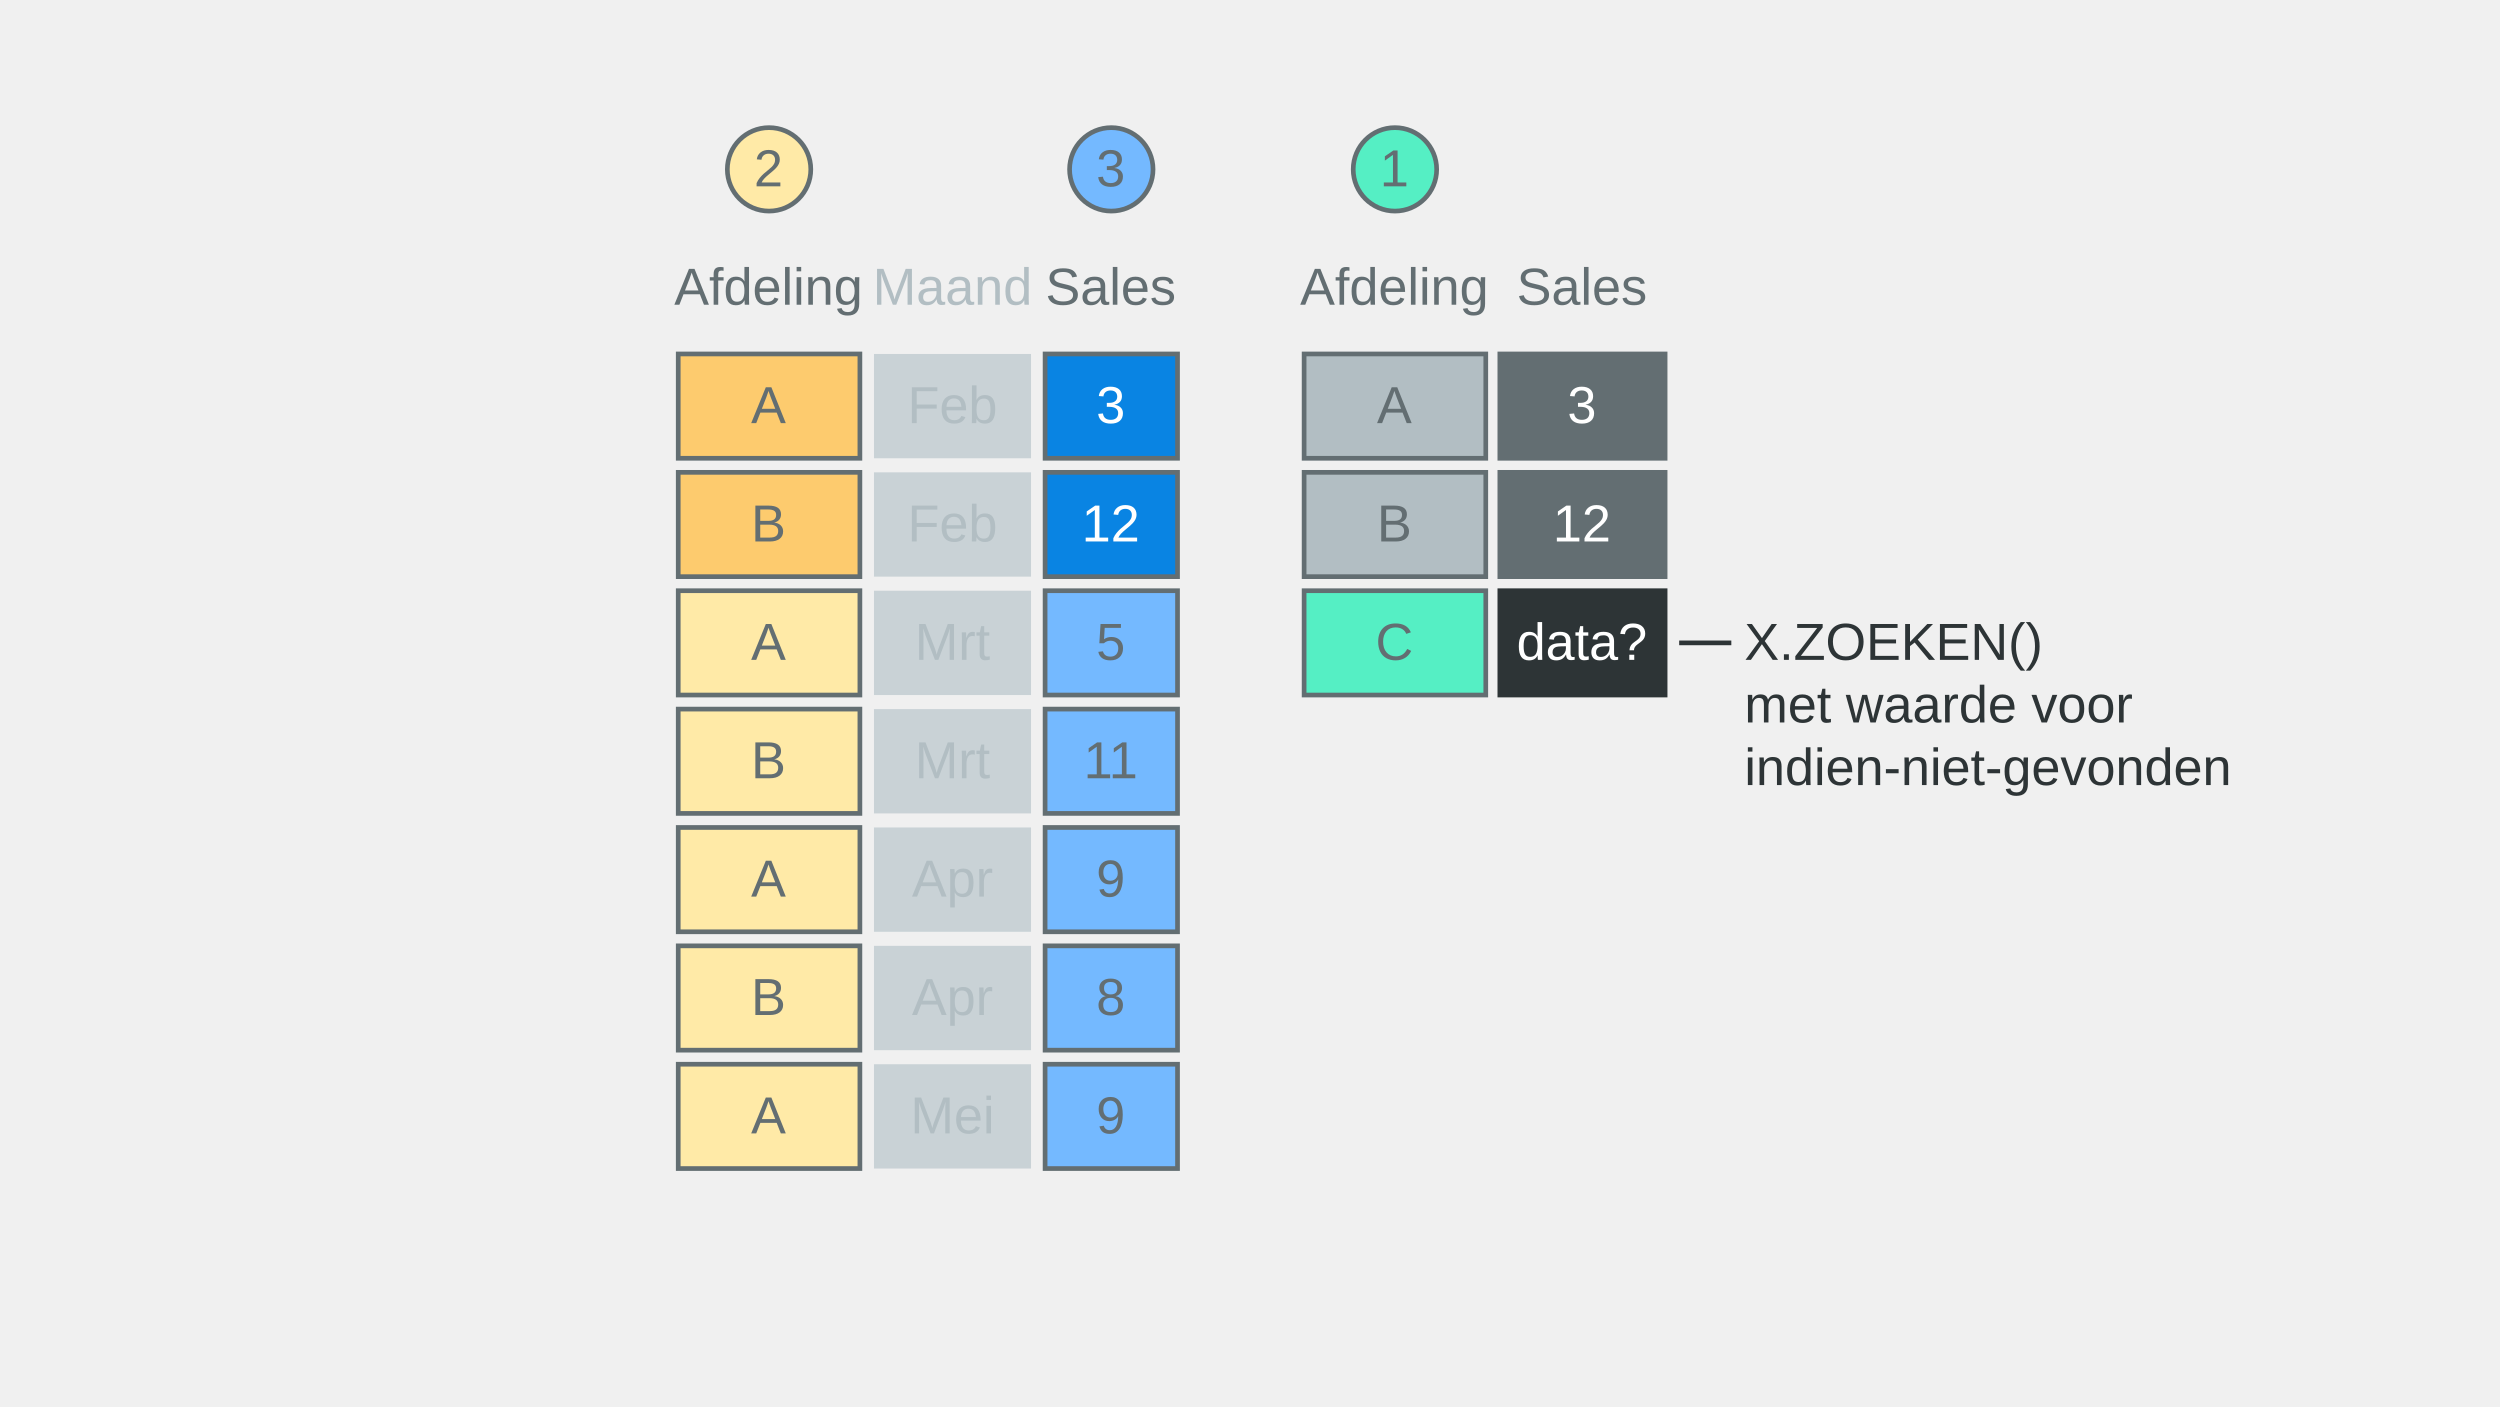
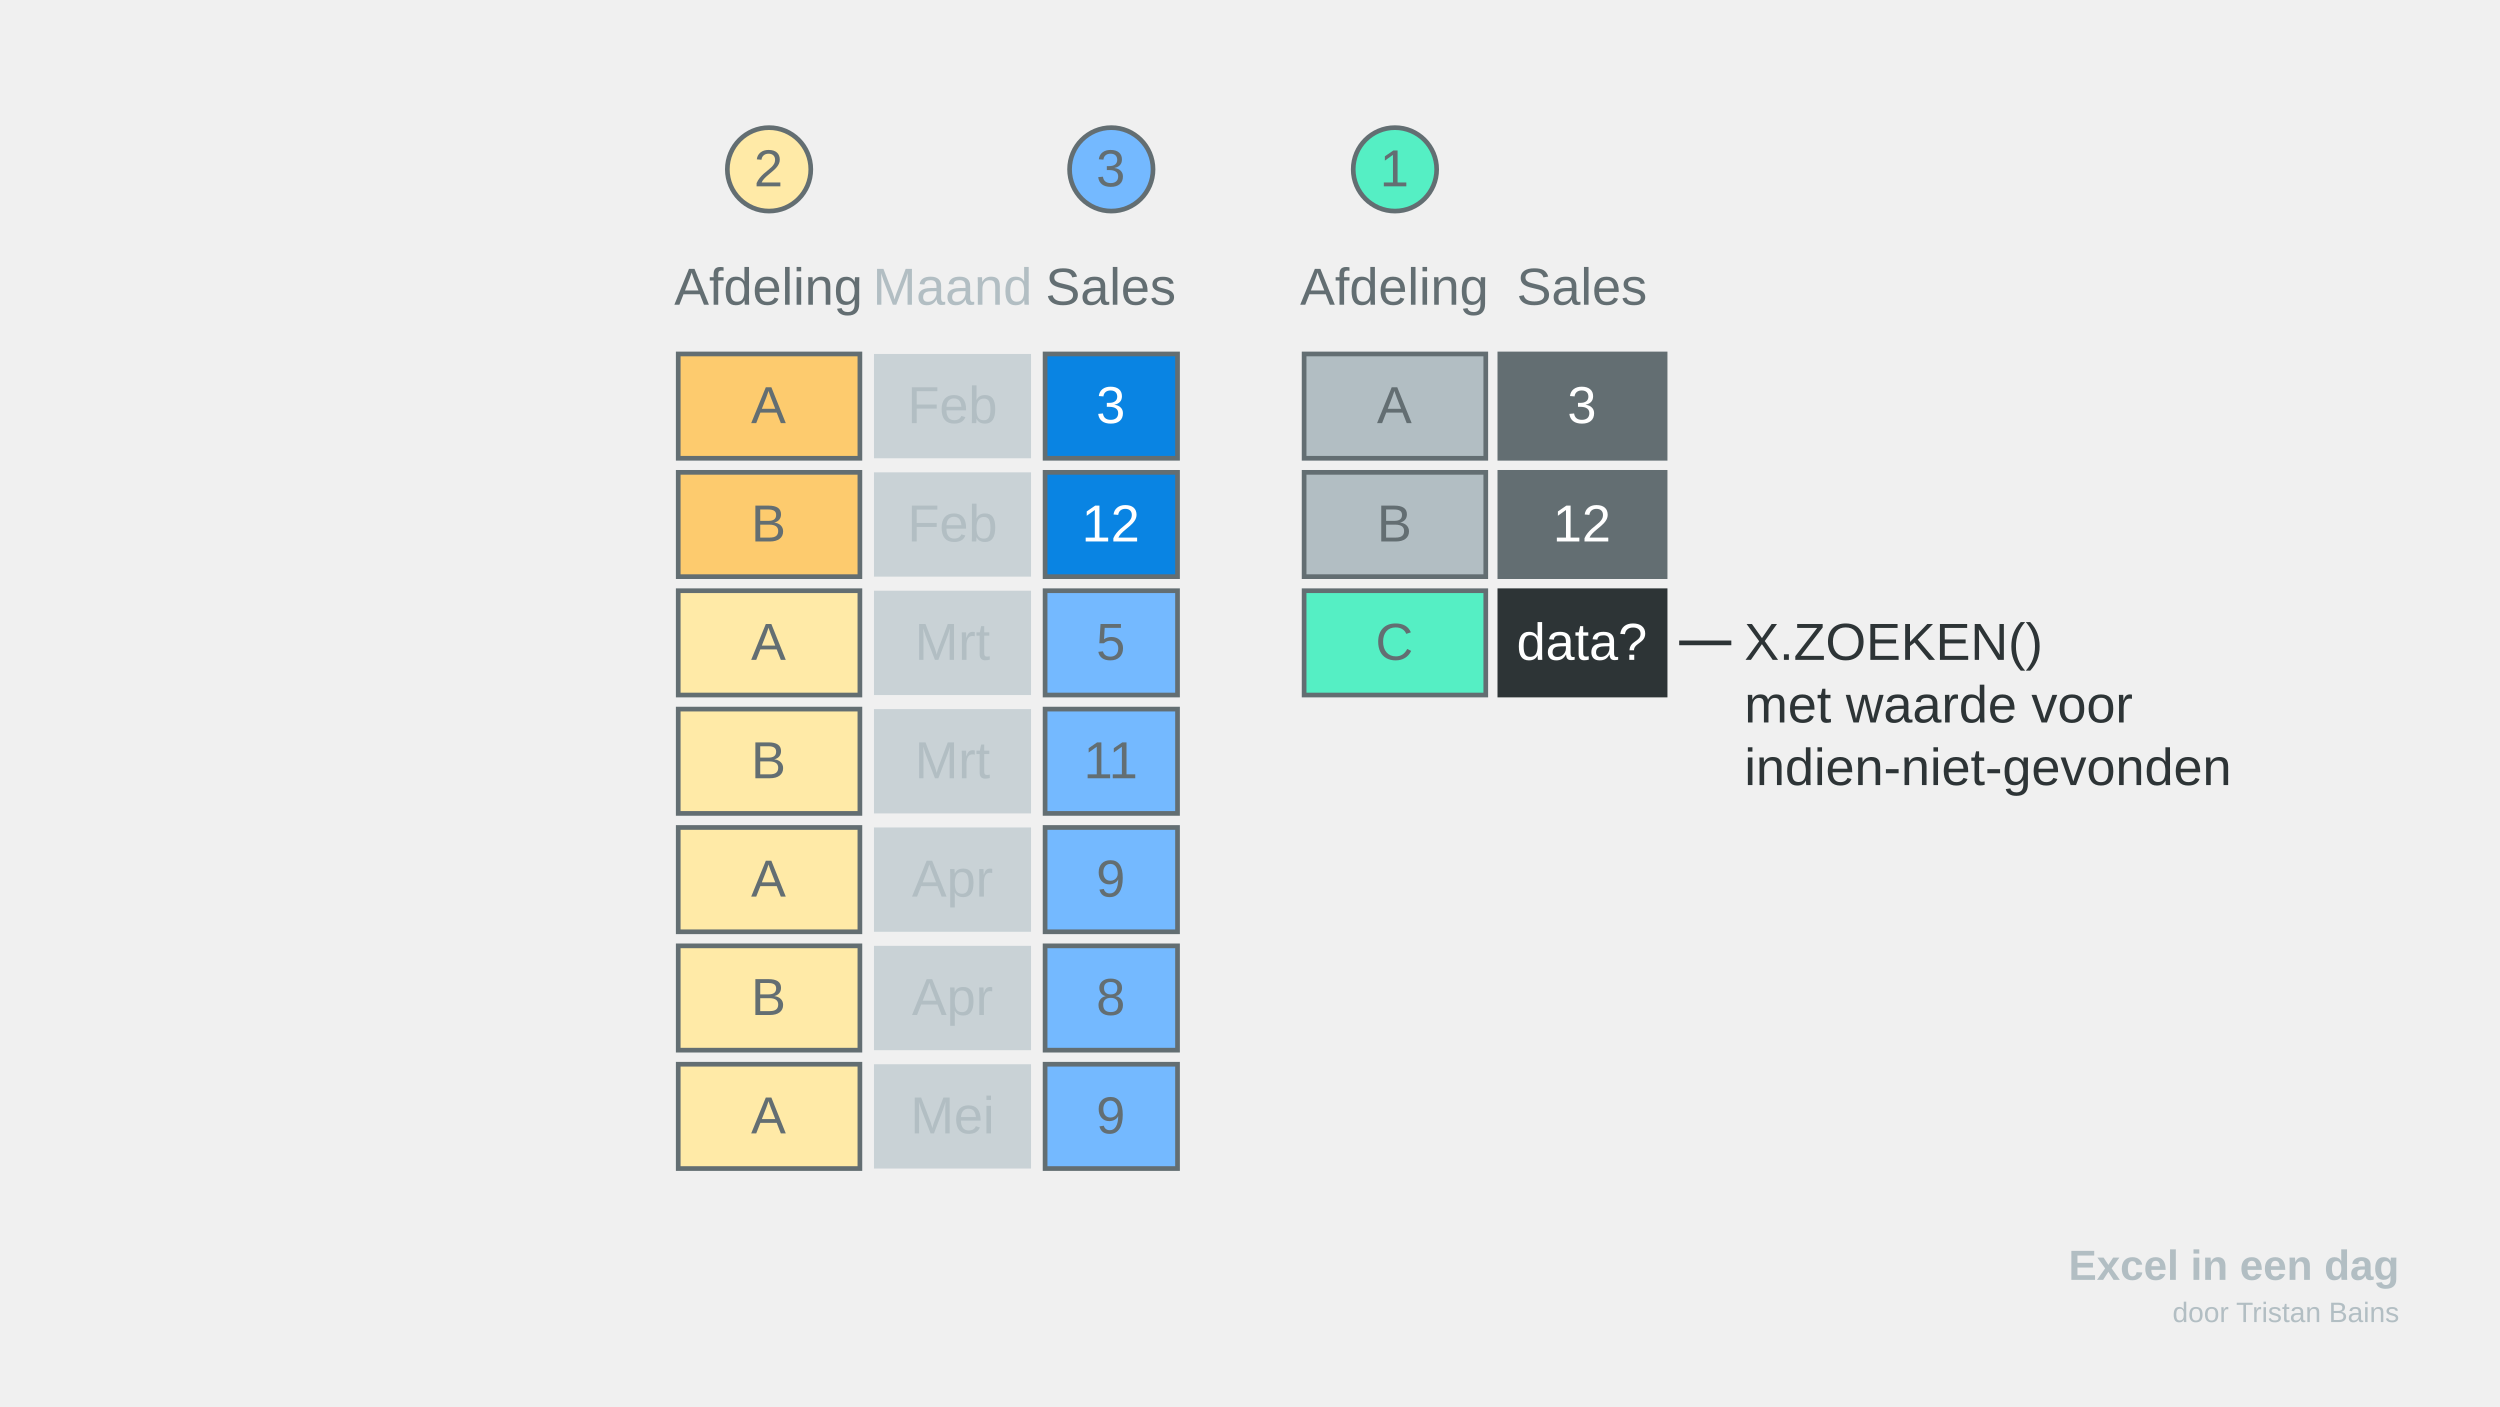
<svg xmlns="http://www.w3.org/2000/svg" viewBox="0 0 2133 1200" style="background-color:#dfe6e9" title="X.ZOEKEN-functie-als-niets-gevonden" alt="X.ZOEKEN-functie-als-niets-gevonden" font-family="Sans,Arial" dy="0.25em" text-anchor="middle">
+   <g>
+     <text x="2047" y="1128" fill="#b2bec3" font-weight="normal" font-size="24" text-anchor="end">door Tristan Bains</text>
+   </g>
+   <g>
+     <text x="2047" y="1092" fill="#b2bec3" font-weight="bold" font-size="36" text-anchor="end">Excel in een dag</text>
+   </g>
  <g id="box" transform="translate(566.6667 100.0)">
    <g id="B1">
      <circle cx="89.5" cy="44.5" r="35.6" fill="#ffeaa7" stroke="#636e72" stroke-width="4" />
      <text x="89" y="59" fill="#636e72" font-size="44.5">2</text>
    </g>
    <g id="D1">
      <circle cx="381.5" cy="44.5" r="35.6" fill="#74b9ff" stroke="#636e72" stroke-width="4" />
      <text x="381" y="59" fill="#636e72" font-size="44.5">3</text>
    </g>
    <g id="F1">
      <circle cx="623.5" cy="44.5" r="35.6" fill="#55efc4" stroke="#636e72" stroke-width="4" />
      <text x="623" y="59" fill="#636e72" font-size="44.5">1</text>
    </g>
    <g id="B2">
      <rect x="12" y="101" width="155" height="89" fill="transparent" stroke="transparent" stroke-width="4" />
      <text x="89" y="160" fill="#636e72" font-size="44.5">Afdeling</text>
    </g>
    <g id="C2">
      <rect x="179" y="101" width="134" height="89" fill="transparent" stroke="transparent" stroke-width="4" />
      <text x="246" y="160" fill="#b2bec3" font-size="44.5">Maand</text>
    </g>
    <g id="D2">
      <rect x="325" y="101" width="113" height="89" fill="transparent" stroke="transparent" stroke-width="4" />
      <text x="381" y="160" fill="#636e72" font-size="44.5">Sales</text>
    </g>
    <g id="F2">
      <rect x="546" y="101" width="155" height="89" fill="transparent" stroke="transparent" stroke-width="4" />
      <text x="623" y="160" fill="#636e72" font-size="44.5">Afdeling</text>
    </g>
    <g id="G2">
      <rect x="713" y="101" width="141" height="89" fill="transparent" stroke="transparent" stroke-width="4" />
      <text x="783" y="160" fill="#636e72" font-size="44.5">Sales</text>
    </g>
    <g id="B3">
      <rect x="12" y="202" width="155" height="89" fill="#fdcb6e" stroke="#636e72" stroke-width="4" />
      <text x="89" y="261" fill="#636e72" font-size="44.5">A</text>
    </g>
    <g id="C3">
      <rect x="179" y="202" width="134" height="89" fill="#C9D2D6" stroke="transparent" stroke-width="4" />
      <text x="246" y="261" fill="#b2bec3" font-size="44.5">Feb</text>
    </g>
    <g id="D3">
      <rect x="325" y="202" width="113" height="89" fill="#0984e3" stroke="#636e72" stroke-width="4" />
      <text x="381" y="261" fill="#ffffff" font-size="44.5">3</text>
    </g>
    <g id="F3">
      <rect x="546" y="202" width="155" height="89" fill="#b2bec3" stroke="#636e72" stroke-width="4" />
      <text x="623" y="261" fill="#636e72" font-size="44.5">A</text>
    </g>
    <g id="G3">
      <rect x="713" y="202" width="141" height="89" fill="#636e72" stroke="#636e72" stroke-width="4" />
      <text x="783" y="261" fill="#ffffff" font-size="44.5">3</text>
    </g>
    <g id="B4">
      <rect x="12" y="303" width="155" height="89" fill="#fdcb6e" stroke="#636e72" stroke-width="4" />
      <text x="89" y="362" fill="#636e72" font-size="44.5">B</text>
    </g>
    <g id="C4">
      <rect x="179" y="303" width="134" height="89" fill="#C9D2D6" stroke="transparent" stroke-width="4" />
      <text x="246" y="362" fill="#b2bec3" font-size="44.5">Feb</text>
    </g>
    <g id="D4">
      <rect x="325" y="303" width="113" height="89" fill="#0984e3" stroke="#636e72" stroke-width="4" />
      <text x="381" y="362" fill="#ffffff" font-size="44.5">12</text>
    </g>
    <g id="F4">
      <rect x="546" y="303" width="155" height="89" fill="#b2bec3" stroke="#636e72" stroke-width="4" />
      <text x="623" y="362" fill="#636e72" font-size="44.5">B</text>
    </g>
    <g id="G4">
      <rect x="713" y="303" width="141" height="89" fill="#636e72" stroke="#636e72" stroke-width="4" />
      <text x="783" y="362" fill="#ffffff" font-size="44.5">12</text>
    </g>
    <g id="B5">
      <rect x="12" y="404" width="155" height="89" fill="#ffeaa7" stroke="#636e72" stroke-width="4" />
      <text x="89" y="463" fill="#636e72" font-size="44.5">A</text>
    </g>
    <g id="C5">
      <rect x="179" y="404" width="134" height="89" fill="#C9D2D6" stroke="transparent" stroke-width="4" />
      <text x="246" y="463" fill="#b2bec3" font-size="44.5">Mrt</text>
    </g>
    <g id="D5">
      <rect x="325" y="404" width="113" height="89" fill="#74b9ff" stroke="#636e72" stroke-width="4" />
      <text x="381" y="463" fill="#636e72" font-size="44.5">5</text>
    </g>
    <g id="F5">
      <rect x="546" y="404" width="155" height="89" fill="#55efc4" stroke="#636e72" stroke-width="4" />
      <text x="623" y="463" fill="#636e72" font-size="44.5">C</text>
    </g>
    <g id="G5">
      <rect x="713" y="404" width="141" height="89" fill="#2d3436" stroke="#2d3436" stroke-width="4" />
      <text x="783" y="463" fill="#ffffff" font-size="44.5">data?</text>
    </g>
    <g id="G5_comment">
      <line x1="866" y1="448.5" x2="910.5" y2="448.5" stroke-width="4" stroke="#2d3436" />
      <text x="866" y="463" fill="#2d3436" font-size="44.5" text-anchor="start" dx="55.625">
        <tspan x="866.0" y="463.0" dx="55.625">X.ZOEKEN()</tspan>
        <tspan x="866.0" y="516.4" dx="55.625">met waarde voor</tspan>
        <tspan x="866.0" y="569.8" dx="55.625">indien-niet-gevonden</tspan>
      </text>
    </g>
    <g id="B6">
      <rect x="12" y="505" width="155" height="89" fill="#ffeaa7" stroke="#636e72" stroke-width="4" />
      <text x="89" y="564" fill="#636e72" font-size="44.5">B</text>
    </g>
    <g id="C6">
      <rect x="179" y="505" width="134" height="89" fill="#C9D2D6" stroke="transparent" stroke-width="4" />
      <text x="246" y="564" fill="#b2bec3" font-size="44.5">Mrt</text>
    </g>
    <g id="D6">
      <rect x="325" y="505" width="113" height="89" fill="#74b9ff" stroke="#636e72" stroke-width="4" />
      <text x="381" y="564" fill="#636e72" font-size="44.5">11</text>
    </g>
    <g id="B7">
      <rect x="12" y="606" width="155" height="89" fill="#ffeaa7" stroke="#636e72" stroke-width="4" />
      <text x="89" y="665" fill="#636e72" font-size="44.5">A</text>
    </g>
    <g id="C7">
      <rect x="179" y="606" width="134" height="89" fill="#C9D2D6" stroke="transparent" stroke-width="4" />
      <text x="246" y="665" fill="#b2bec3" font-size="44.5">Apr</text>
    </g>
    <g id="D7">
      <rect x="325" y="606" width="113" height="89" fill="#74b9ff" stroke="#636e72" stroke-width="4" />
      <text x="381" y="665" fill="#636e72" font-size="44.5">9</text>
    </g>
    <g id="B8">
      <rect x="12" y="707" width="155" height="89" fill="#ffeaa7" stroke="#636e72" stroke-width="4" />
      <text x="89" y="766" fill="#636e72" font-size="44.5">B</text>
    </g>
    <g id="C8">
      <rect x="179" y="707" width="134" height="89" fill="#C9D2D6" stroke="transparent" stroke-width="4" />
      <text x="246" y="766" fill="#b2bec3" font-size="44.5">Apr</text>
    </g>
    <g id="D8">
      <rect x="325" y="707" width="113" height="89" fill="#74b9ff" stroke="#636e72" stroke-width="4" />
      <text x="381" y="766" fill="#636e72" font-size="44.5">8</text>
    </g>
    <g id="B9">
      <rect x="12" y="808" width="155" height="89" fill="#ffeaa7" stroke="#636e72" stroke-width="4" />
      <text x="89" y="867" fill="#636e72" font-size="44.5">A</text>
    </g>
    <g id="C9">
      <rect x="179" y="808" width="134" height="89" fill="#C9D2D6" stroke="transparent" stroke-width="4" />
      <text x="246" y="867" fill="#b2bec3" font-size="44.5">Mei</text>
    </g>
    <g id="D9">
      <rect x="325" y="808" width="113" height="89" fill="#74b9ff" stroke="#636e72" stroke-width="4" />
      <text x="381" y="867" fill="#636e72" font-size="44.5">9</text>
    </g>
  </g>
</svg>
